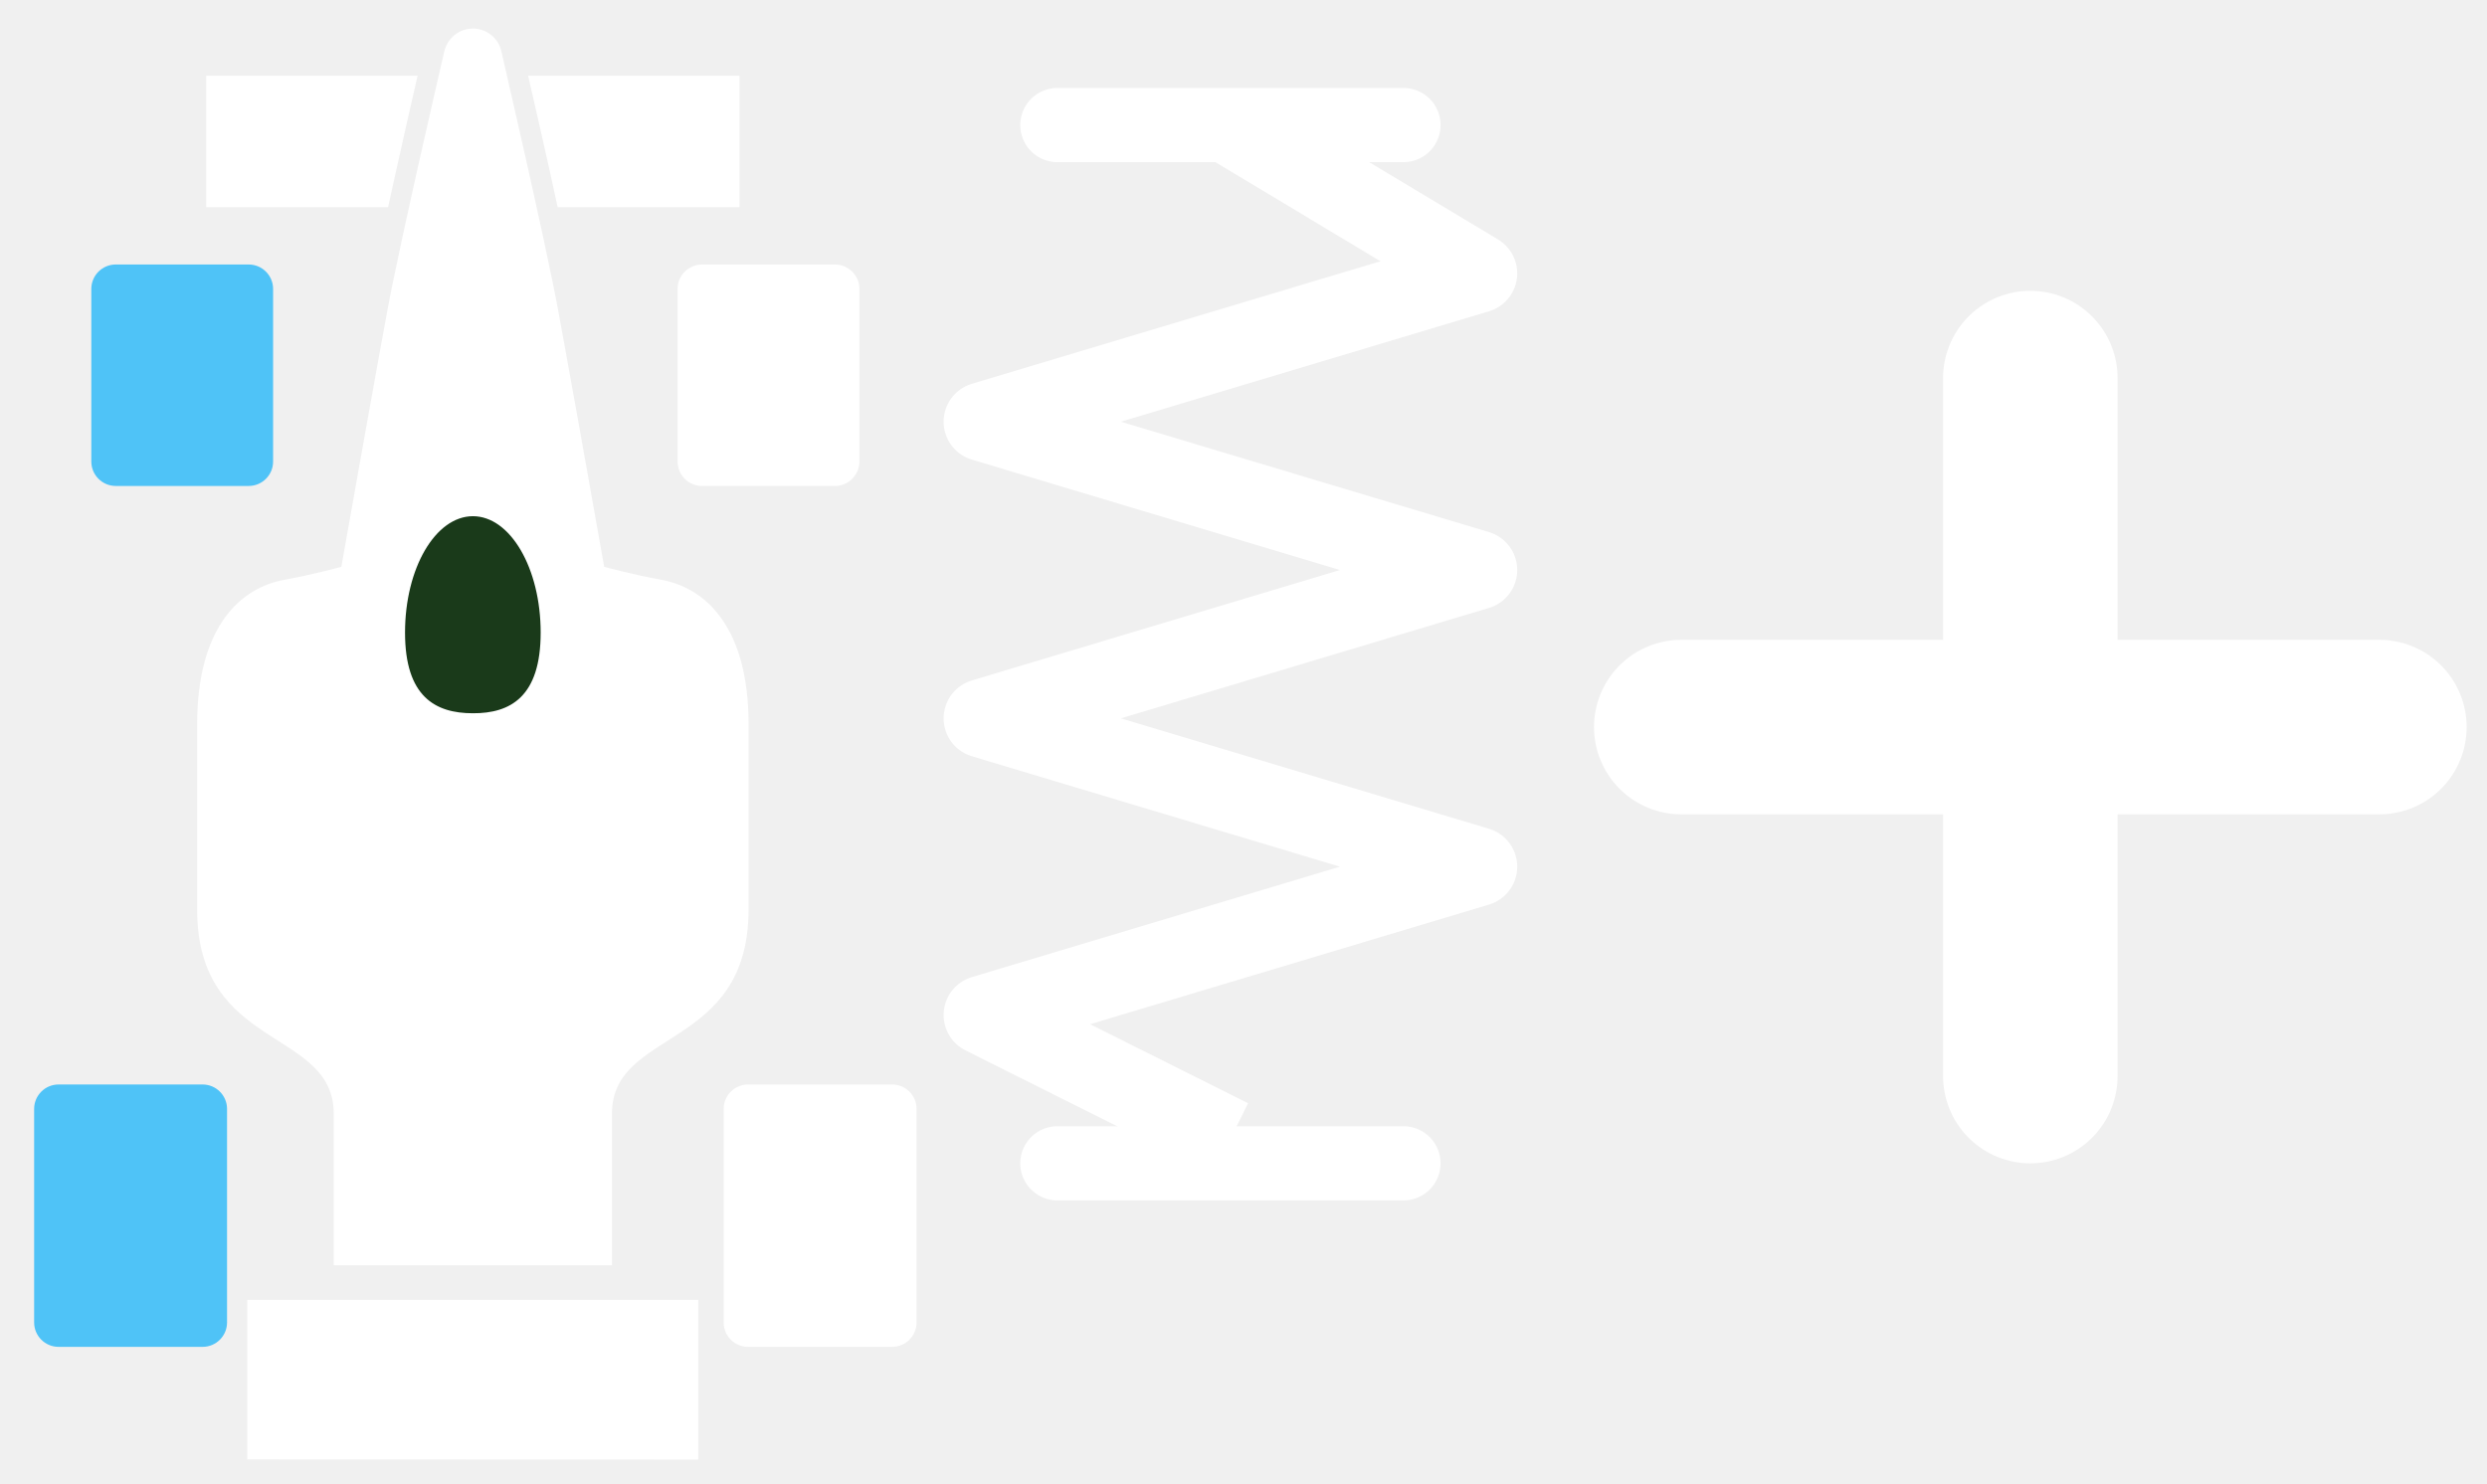
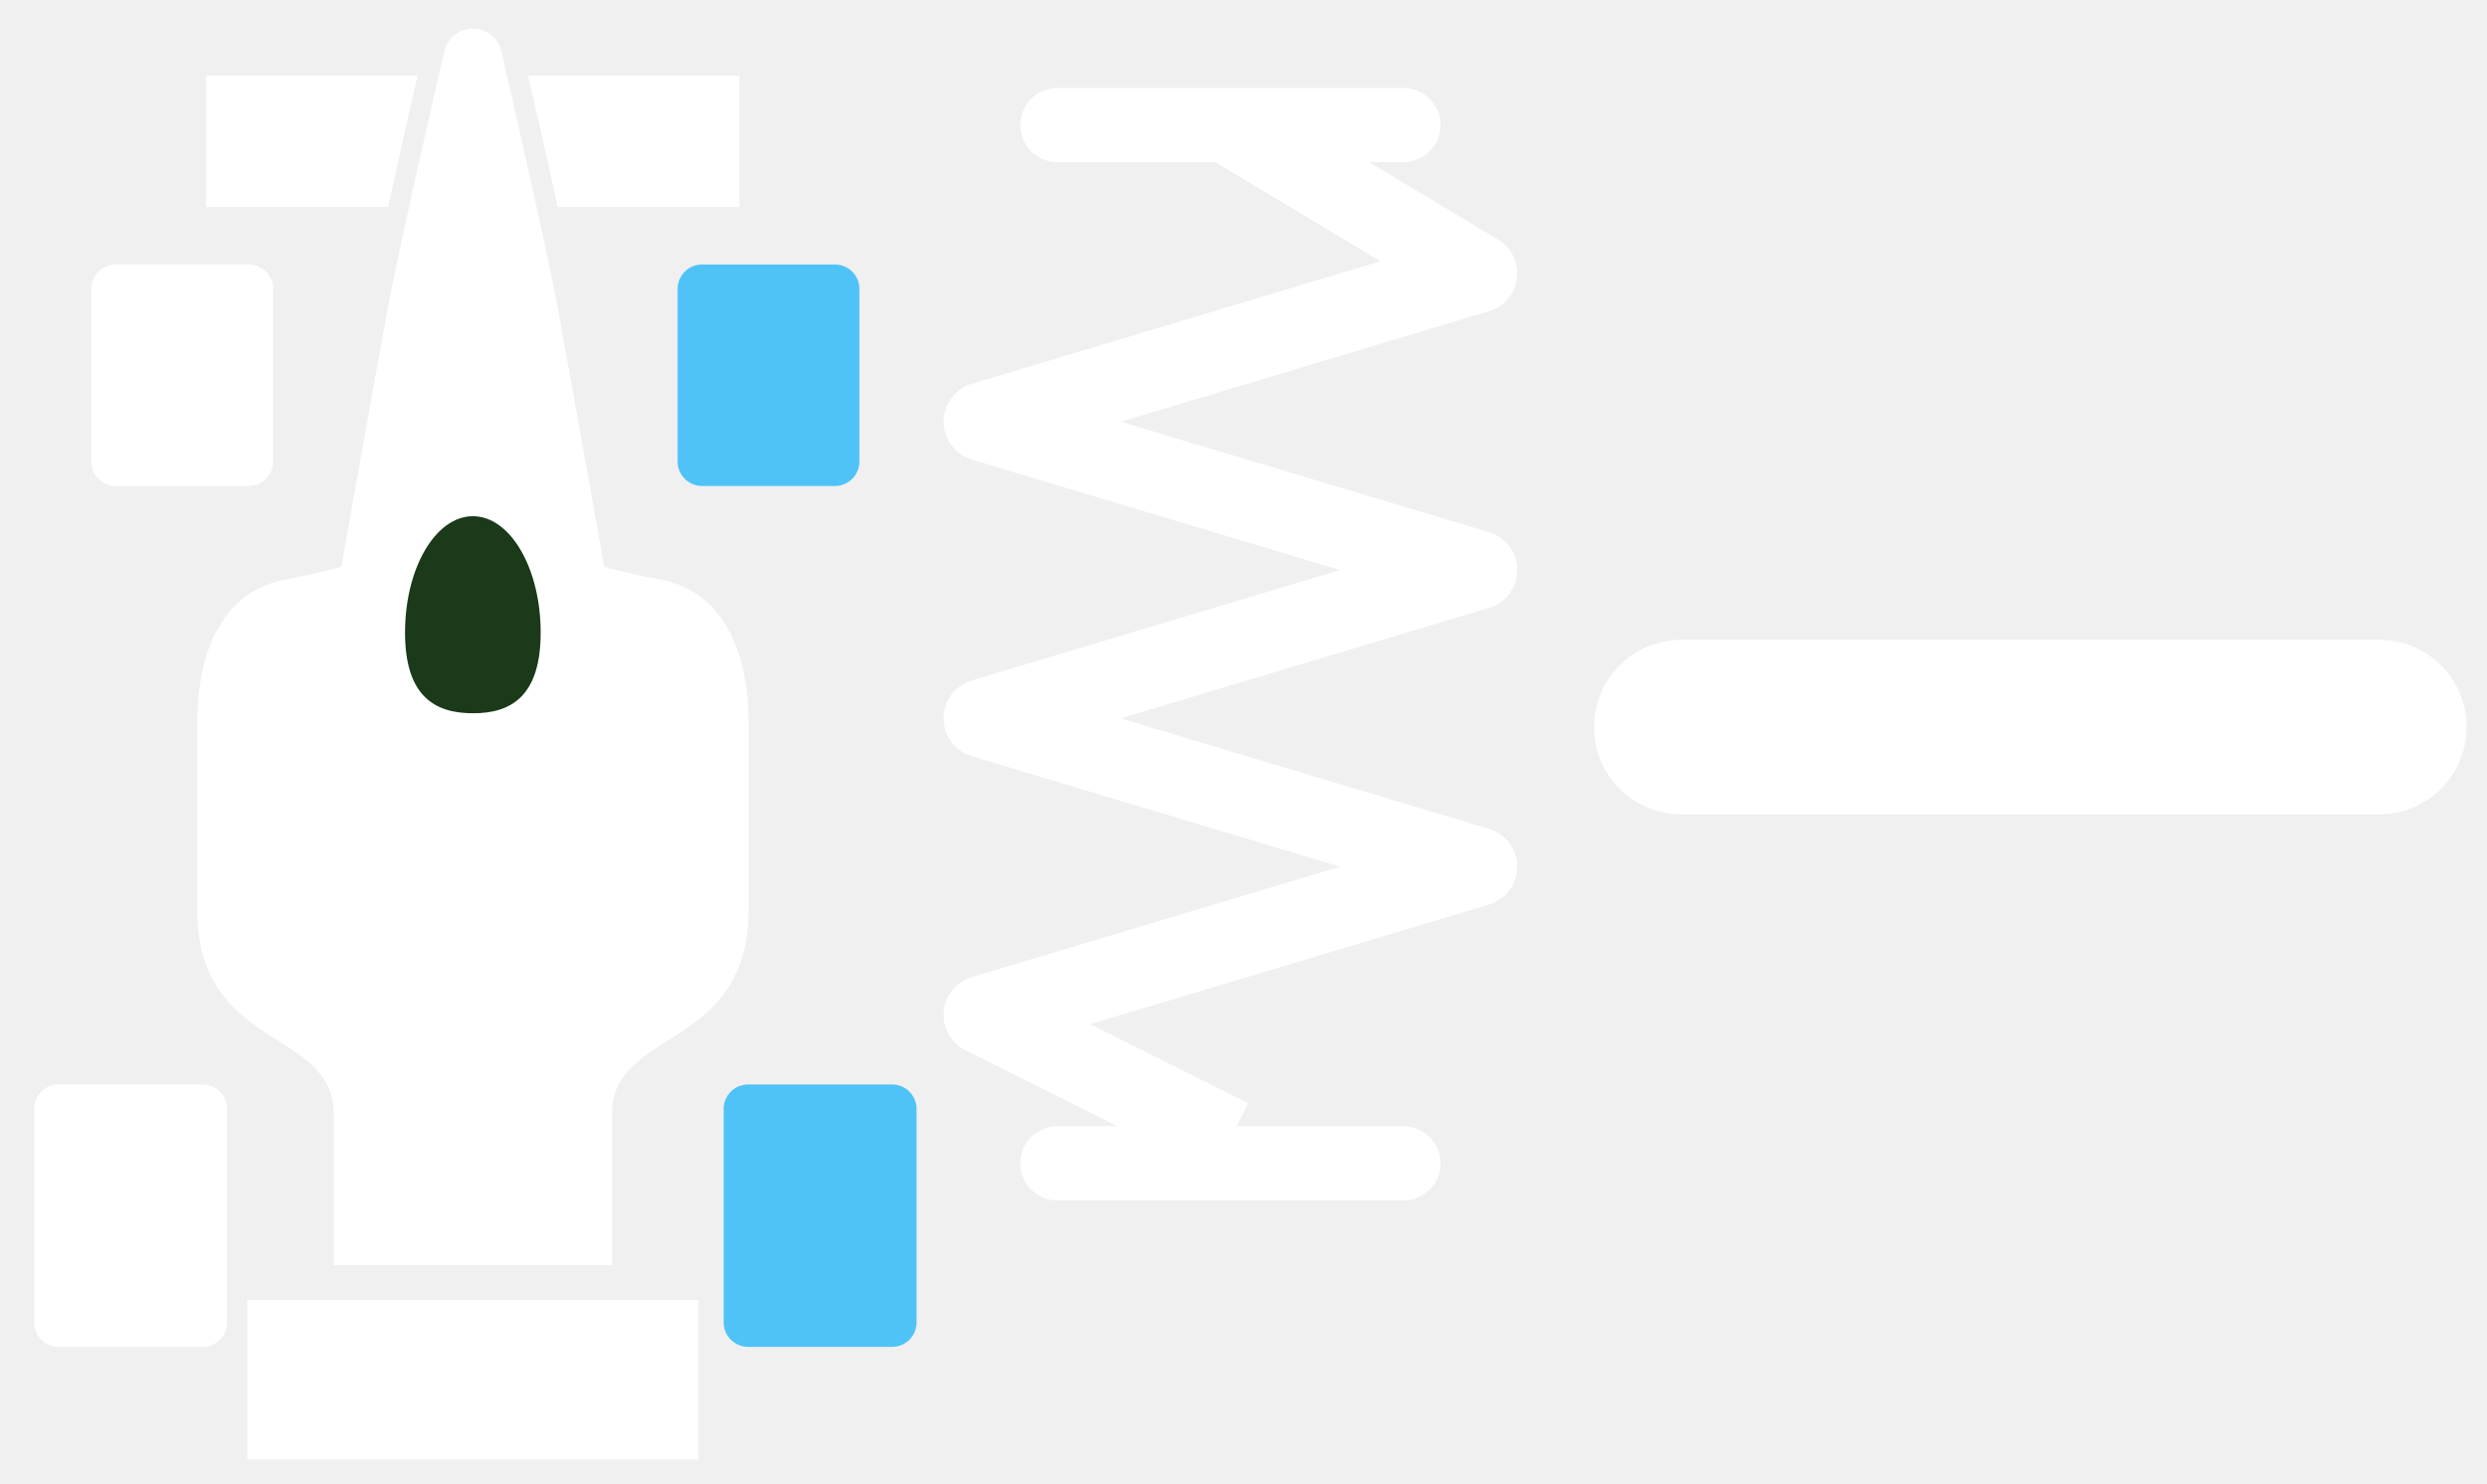
<svg xmlns="http://www.w3.org/2000/svg" viewBox="0 0 85.5 51">
  <defs>
    
  </defs>
  <g transform="translate(-7.2 -7.5)">
    <g transform="translate(-6.7 3.6) scale(0.42)">
      <g transform="translate(-21.8, 1.3) scale(1.3)">
        <path fill="#ffffff" d="M70.2 9.39c0 0-2.72 11.69-3.59 16.34-0.86 4.65-2.89 16.11-2.89 16.11s-1.97 0.53-3.56 0.81c-2.76 0.49-5.51 2.92-5.52 9.09 0 6.16 0 8.28 0 11.68 0 8.92 8.6 7.46 8.6 12.86 0 5.4 0 9.54 0 9.54l17.52 0c0 0 0-4.14 0-9.54 0-5.4 8.6-3.94 8.6-12.86 0-3.41 0-5.51 0-11.68s-2.76-8.6-5.52-9.09c-1.6-0.28-3.57-0.81-3.57-0.81s-2.03-11.46-2.89-16.11c-0.86-4.65-3.59-16.34-3.58-16.34-0.19-0.85-0.93-1.45-1.8-1.45C71.14 7.94 70.39 8.55 70.2 9.39z" stroke="none" />
        <path fill="#1a3a1a" d="M76.27 45.98c0 4.05-1.91 5.09-4.27 5.08-2.36 0-4.27-1.04-4.27-5.08 0-4.05 1.91-7.32 4.27-7.33C74.36 38.65 76.27 41.93 76.27 45.98z" stroke="none" />
        <path fill="#ffffff" d="M88.79 19.19l0-8.28-13.31 0c0.45 1.95 1.19 5.18 1.86 8.28L88.79 19.19z" stroke="none" />
        <path fill="#ffffff" d="M55.21 10.91l0 8.28 11.45 0c0.68-3.09 1.41-6.32 1.86-8.28L55.21 10.91z" stroke="none" />
        <polygon fill="#ffffff" points="57.8,88 57.8,98.05 86.19,98.06 86.19,88" stroke="none" />
      </g>
-       <rect x="40.57" y="30.94" width="14.88" height="18.13" rx="2" fill="#4fc3f7" />
-       <rect x="88.56" y="30.94" width="14.88" height="18.13" rx="2" fill="#ffffff" />
-       <rect x="35.89" y="98.07" width="15.79" height="21.48" rx="2" fill="#4fc3f7" />
-       <rect x="92.33" y="98.07" width="15.79" height="21.48" rx="2" fill="#ffffff" />
+       <rect x="40.57" y="30.94" width="14.88" height="18.13" rx="2" fill="#ffffff" />
+       <rect x="88.56" y="30.94" width="14.88" height="18.13" rx="2" fill="#4fc3f7" />
+       <rect x="35.89" y="98.07" width="15.79" height="21.48" rx="2" fill="#ffffff" />
+       <rect x="92.33" y="98.07" width="15.79" height="21.48" rx="2" fill="#4fc3f7" />
    </g>
    <g transform="translate(-10 5) scale(0.85)">
      <line x1="63" y1="8" x2="77" y2="8" stroke="#ffffff" stroke-width="3" stroke-linecap="round" />
      <polyline points="70,8 80,14 60,20 80,26 60,32 80,38 60,44 70,49" fill="none" stroke="#ffffff" stroke-width="3.2" stroke-linejoin="round" />
      <line x1="63" y1="50" x2="77" y2="50" stroke="#ffffff" stroke-width="3" stroke-linecap="round" />
    </g>
-     <path d="M65 32.5h24M77 20.5v24" stroke="#ffffff" stroke-width="6" stroke-linecap="round" />
+     <path d="M65 32.5h24" stroke="#ffffff" stroke-width="6" stroke-linecap="round" />
  </g>
</svg>
